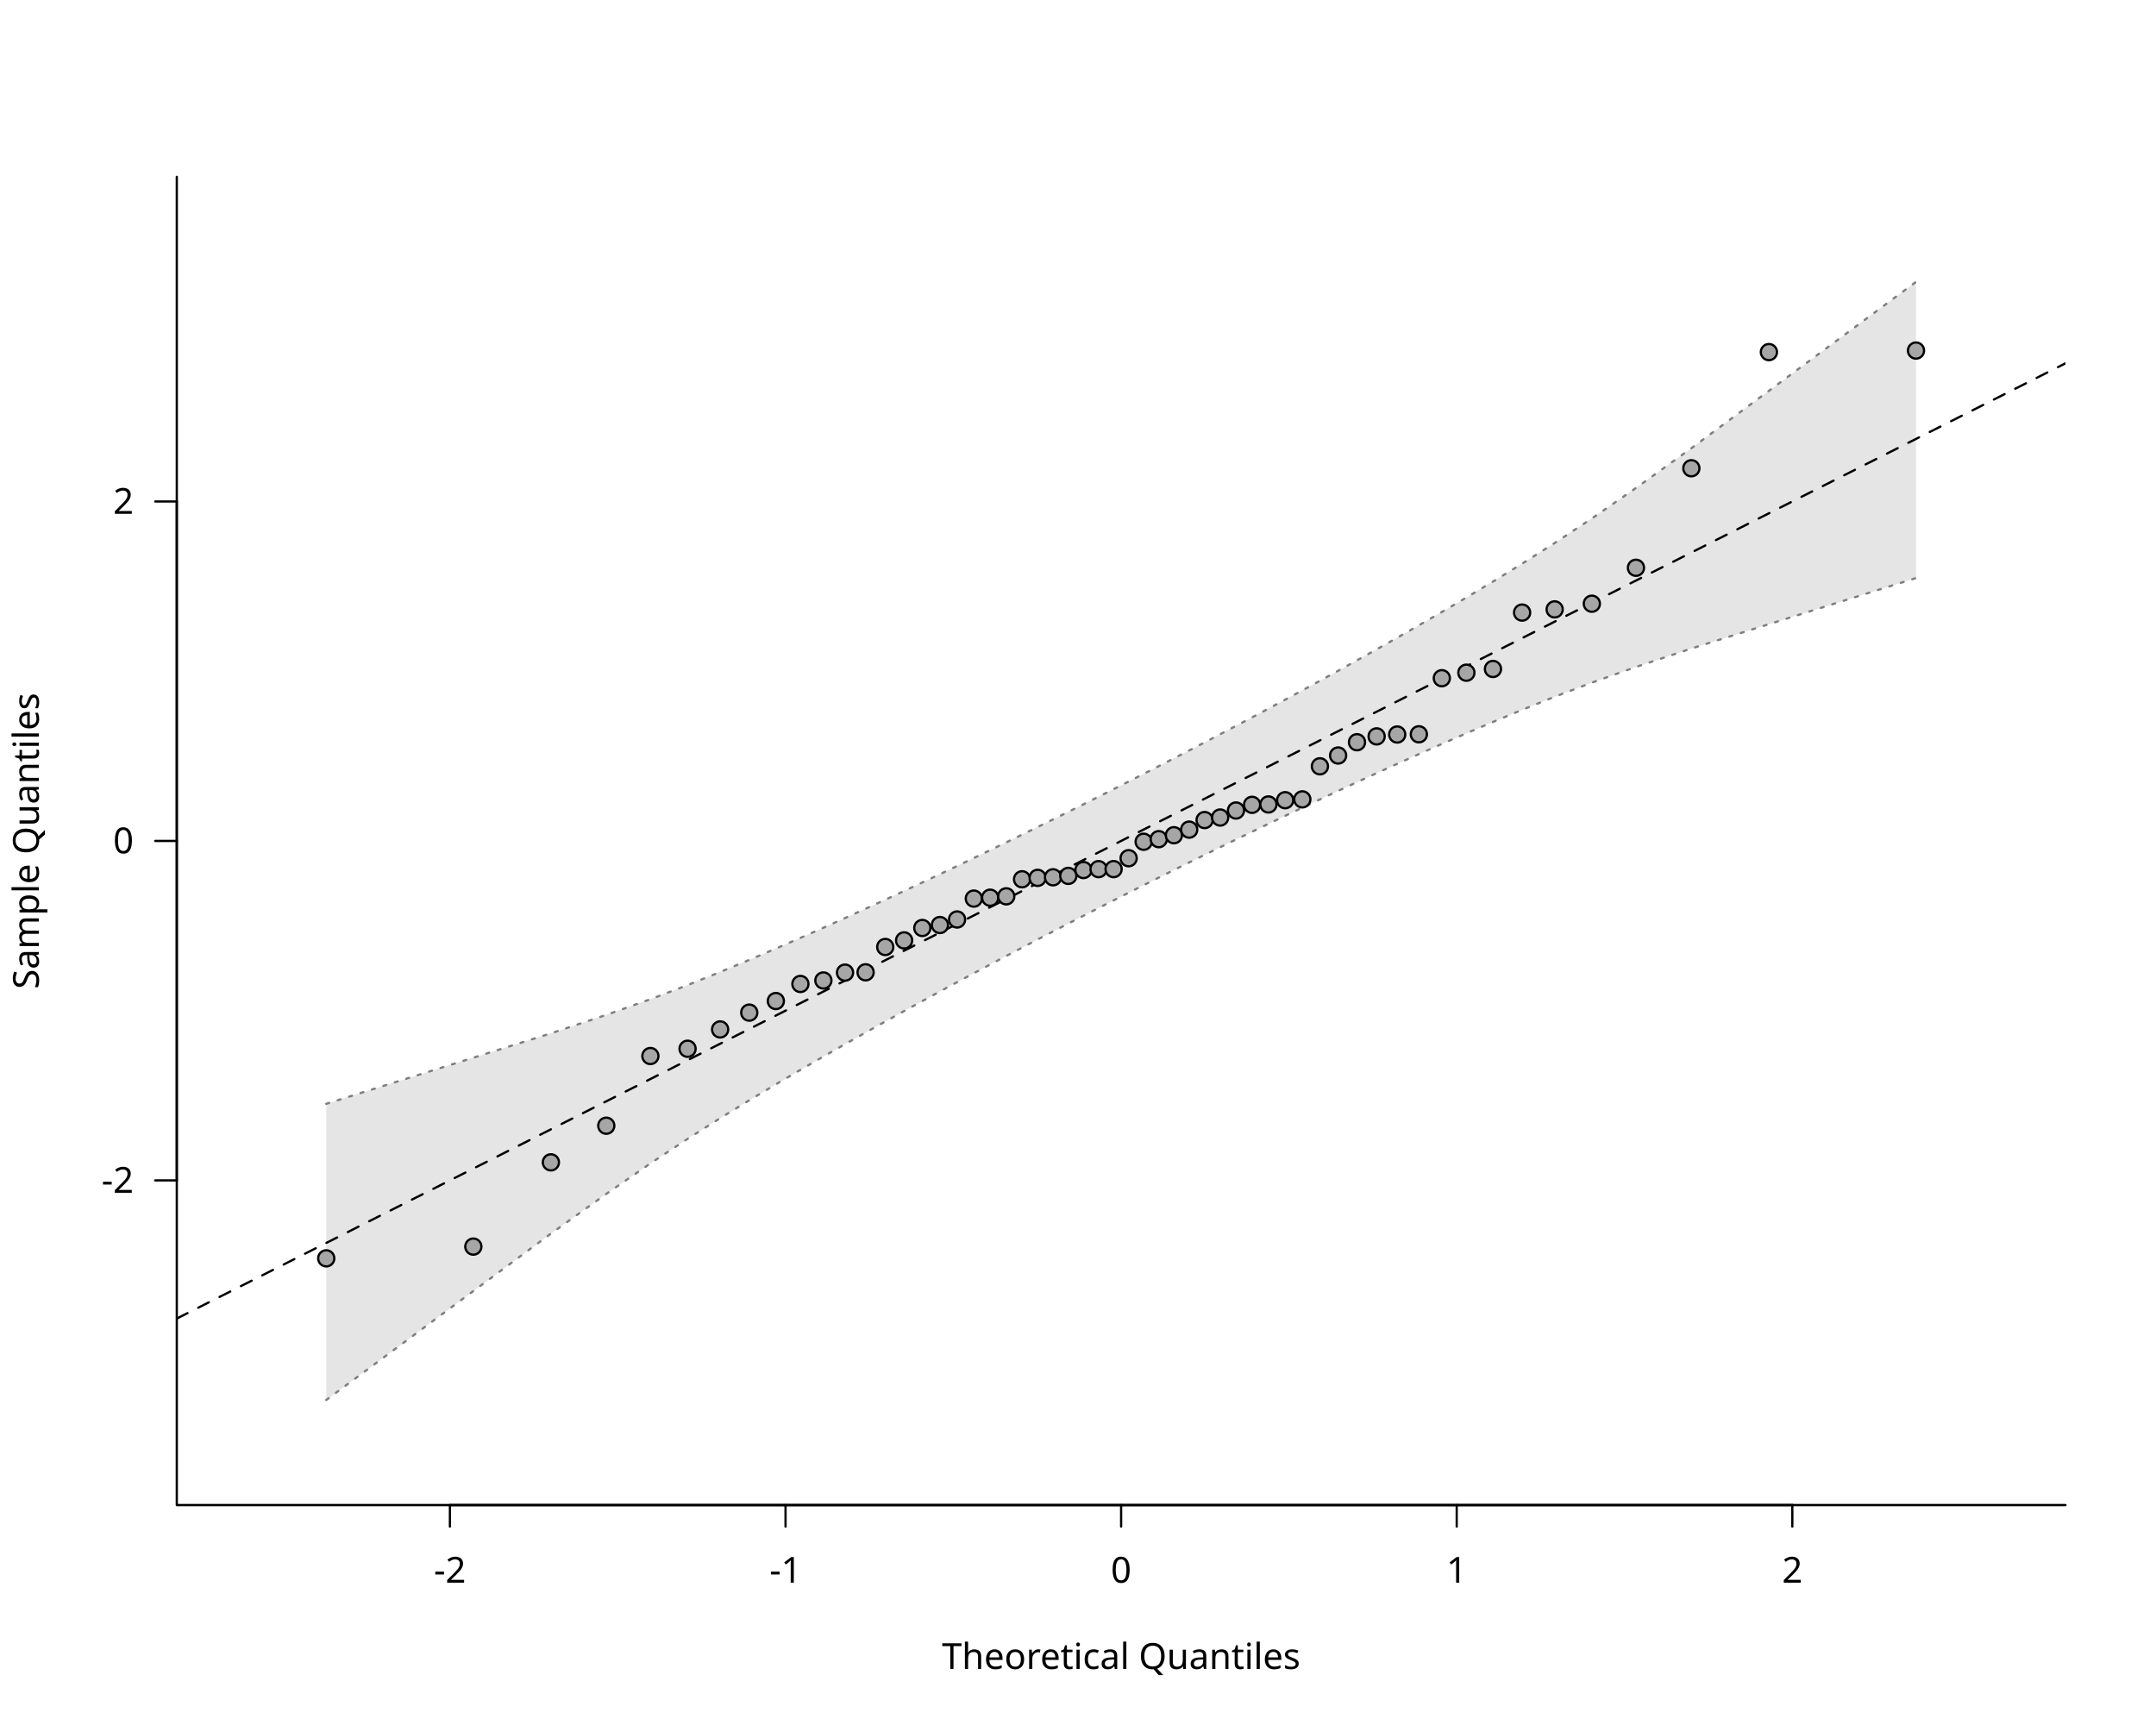
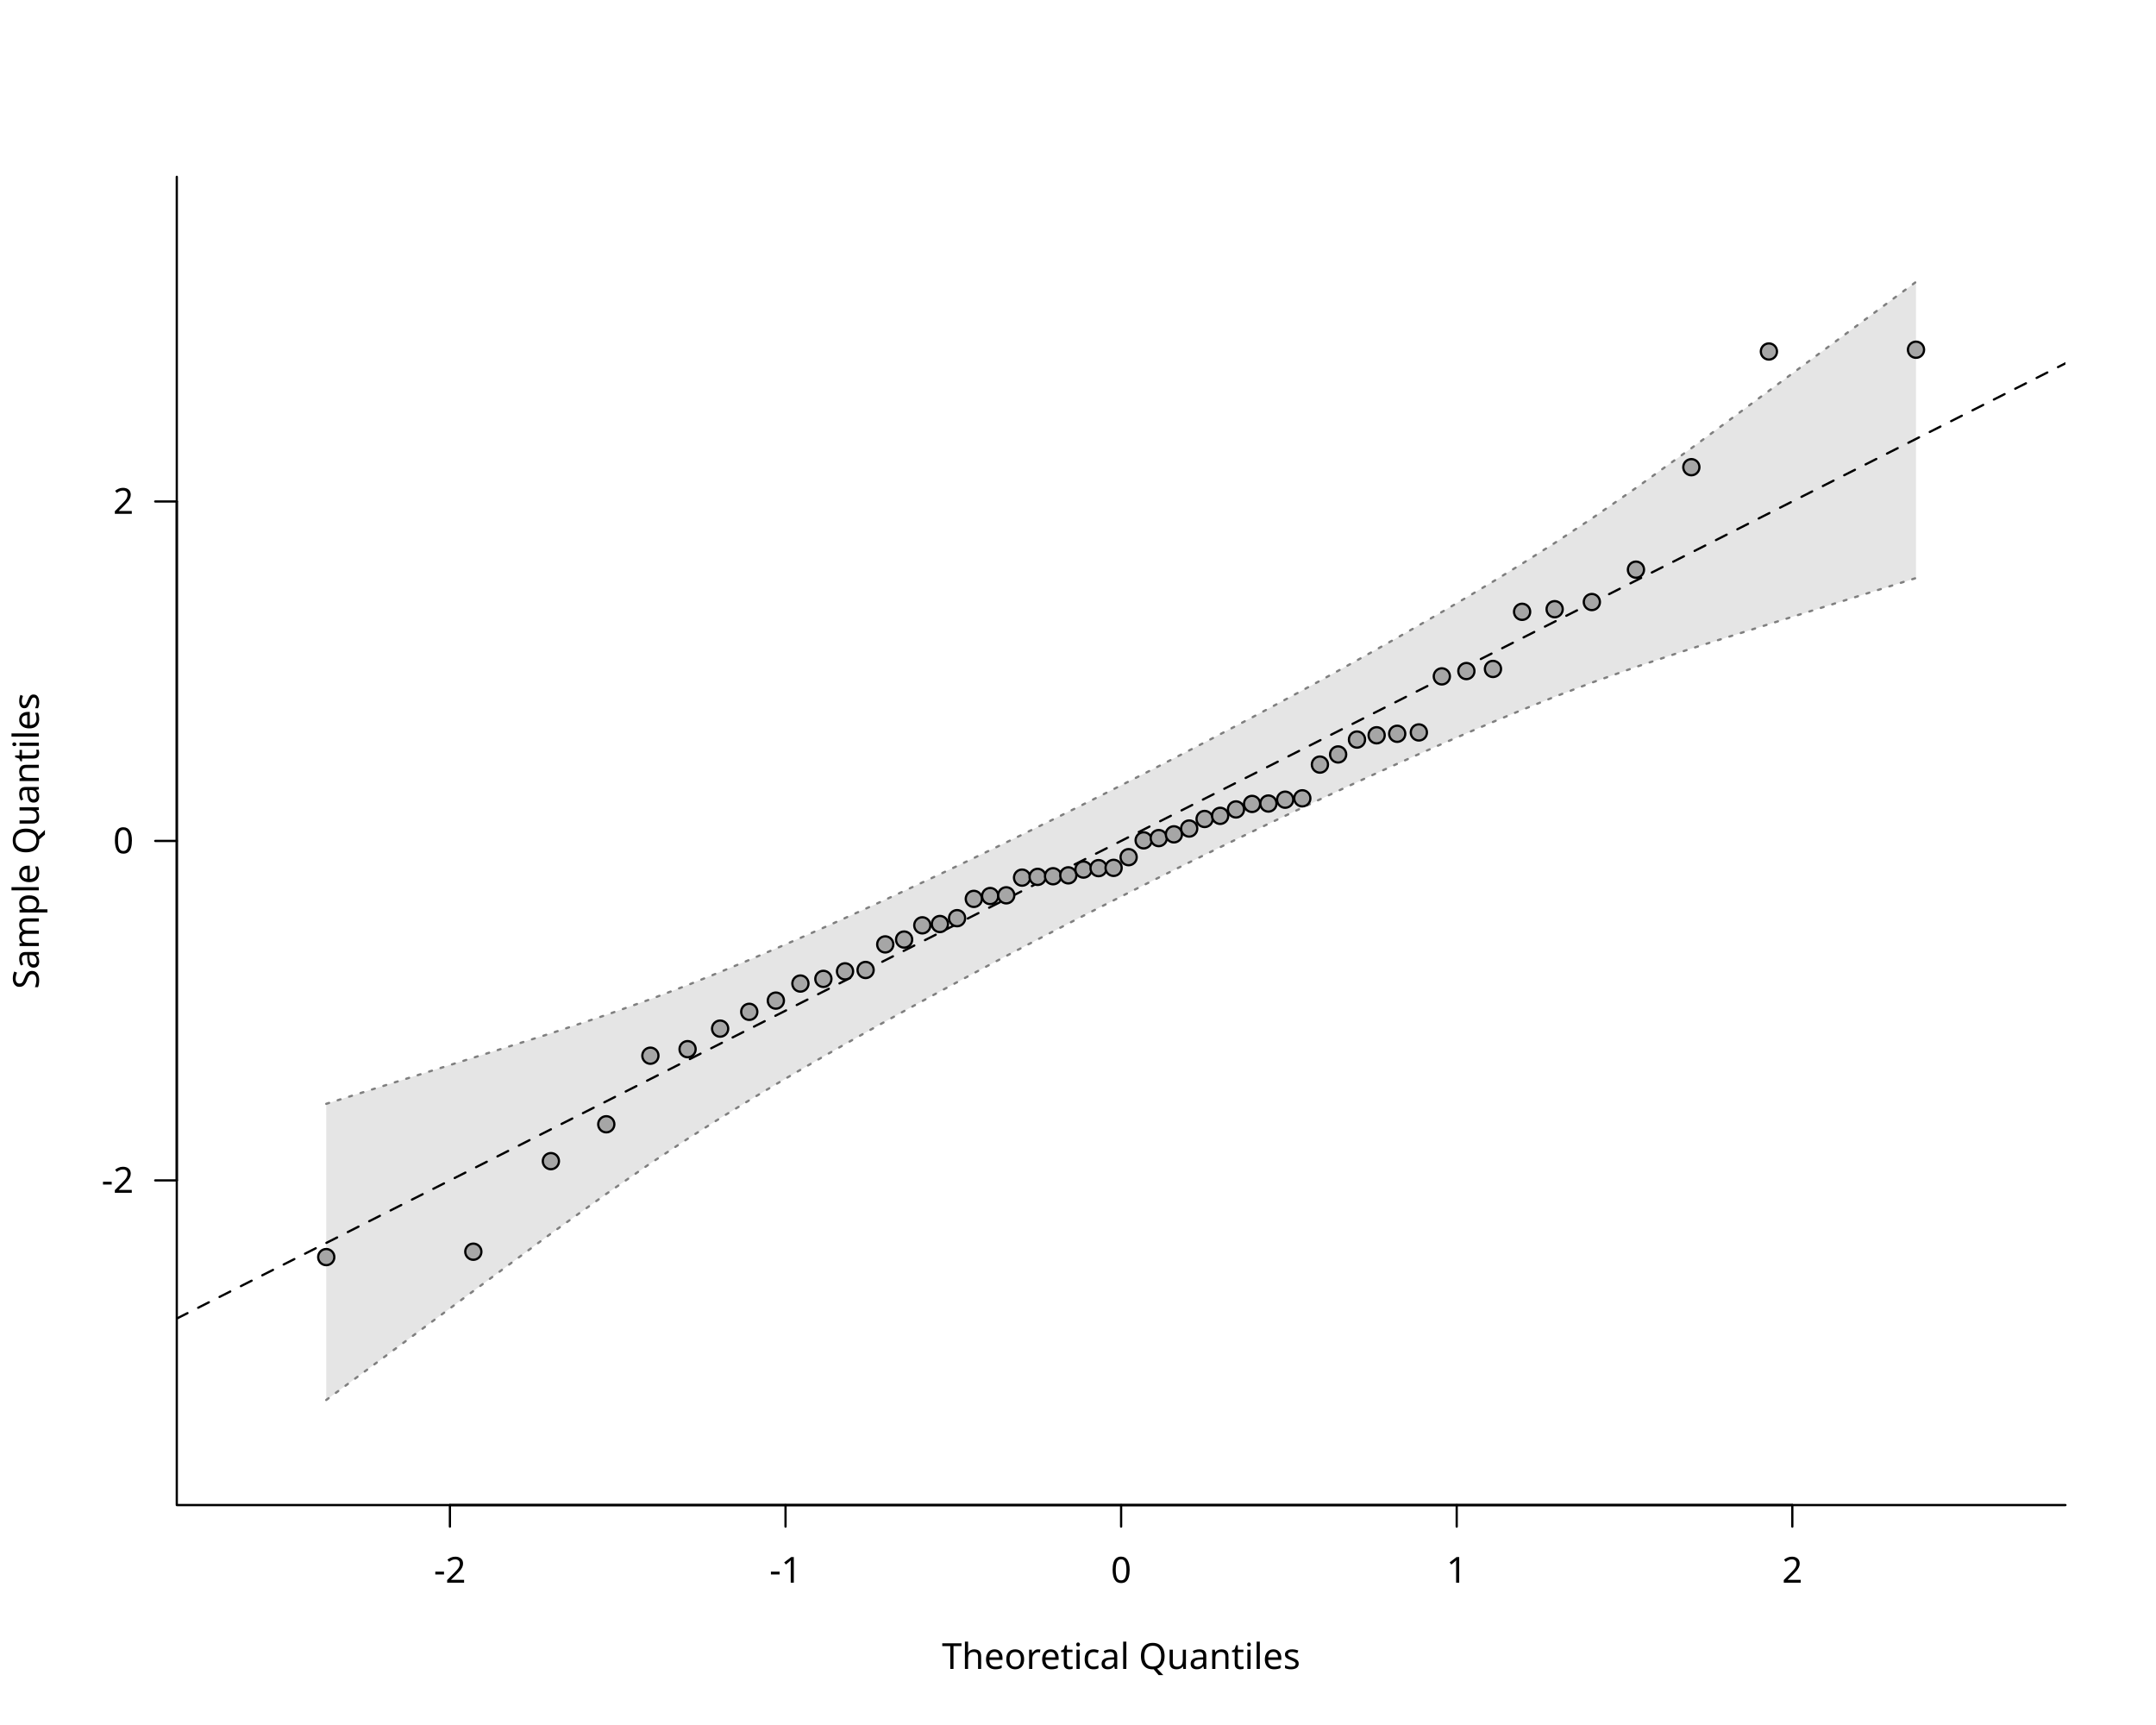
<svg xmlns="http://www.w3.org/2000/svg" class="svglite" data-engine-version="2.0" width="720.00pt" height="576.00pt" viewBox="0 0 720.00 576.00">
  <defs>
    <style type="text/css">
    .svglite line, .svglite polyline, .svglite polygon, .svglite path, .svglite rect, .svglite circle {
      fill: none;
      stroke: #000000;
      stroke-linecap: round;
      stroke-linejoin: round;
      stroke-miterlimit: 10.00;
    }
  </style>
  </defs>
  <rect width="100%" height="100%" style="stroke: none; fill: #FFFFFF;" />
  <defs>
    <clipPath id="cpMC4wMHw3MjAuMDB8MC4wMHw1NzYuMDA=">
      <rect x="0.00" y="0.00" width="720.00" height="576.00" />
    </clipPath>
  </defs>
  <g clip-path="url(#cpMC4wMHw3MjAuMDB8MC4wMHw1NzYuMDA=)">
    <line x1="150.25" y1="502.56" x2="598.55" y2="502.56" style="stroke-width: 0.75;" />
    <line x1="150.25" y1="502.56" x2="150.25" y2="509.76" style="stroke-width: 0.75;" />
    <line x1="262.33" y1="502.56" x2="262.33" y2="509.76" style="stroke-width: 0.75;" />
    <line x1="374.40" y1="502.56" x2="374.40" y2="509.76" style="stroke-width: 0.75;" />
    <line x1="486.47" y1="502.56" x2="486.47" y2="509.76" style="stroke-width: 0.75;" />
    <line x1="598.55" y1="502.56" x2="598.55" y2="509.76" style="stroke-width: 0.75;" />
    <text x="150.25" y="528.48" text-anchor="middle" style="font-size: 12.00px; font-family: sans;" textLength="10.67px" lengthAdjust="spacingAndGlyphs">-2</text>
    <text x="262.33" y="528.48" text-anchor="middle" style="font-size: 12.00px; font-family: sans;" textLength="10.67px" lengthAdjust="spacingAndGlyphs">-1</text>
    <text x="374.40" y="528.48" text-anchor="middle" style="font-size: 12.00px; font-family: sans;" textLength="6.67px" lengthAdjust="spacingAndGlyphs">0</text>
    <text x="486.47" y="528.48" text-anchor="middle" style="font-size: 12.00px; font-family: sans;" textLength="6.67px" lengthAdjust="spacingAndGlyphs">1</text>
    <text x="598.55" y="528.48" text-anchor="middle" style="font-size: 12.00px; font-family: sans;" textLength="6.67px" lengthAdjust="spacingAndGlyphs">2</text>
    <line x1="59.04" y1="394.15" x2="59.04" y2="167.45" style="stroke-width: 0.75;" />
    <line x1="59.04" y1="394.15" x2="51.84" y2="394.15" style="stroke-width: 0.75;" />
    <line x1="59.04" y1="280.80" x2="51.84" y2="280.80" style="stroke-width: 0.75;" />
    <line x1="59.04" y1="167.45" x2="51.84" y2="167.45" style="stroke-width: 0.75;" />
    <text x="44.64" y="398.28" text-anchor="end" style="font-size: 12.00px; font-family: sans;" textLength="10.67px" lengthAdjust="spacingAndGlyphs">-2</text>
    <text x="44.64" y="284.93" text-anchor="end" style="font-size: 12.00px; font-family: sans;" textLength="6.67px" lengthAdjust="spacingAndGlyphs">0</text>
    <text x="44.64" y="171.58" text-anchor="end" style="font-size: 12.00px; font-family: sans;" textLength="6.67px" lengthAdjust="spacingAndGlyphs">2</text>
    <polyline points="59.04,59.04 59.04,502.56 689.76,502.56 " style="stroke-width: 0.75;" />
    <text x="374.40" y="557.28" text-anchor="middle" style="font-size: 12.00px; font-family: sans;" textLength="113.40px" lengthAdjust="spacingAndGlyphs">Theoretical Quantiles</text>
    <text transform="translate(12.96,280.80) rotate(-90)" text-anchor="middle" style="font-size: 12.00px; font-family: sans;" textLength="94.73px" lengthAdjust="spacingAndGlyphs">Sample Quantiles</text>
  </g>
  <defs>
    <clipPath id="cpNTkuMDR8Njg5Ljc2fDU5LjA0fDUwMi41Ng==">
      <rect x="59.04" y="59.04" width="630.72" height="443.52" />
    </clipPath>
  </defs>
  <g clip-path="url(#cpNTkuMDR8Njg5Ljc2fDU5LjA0fDUwMi41Ng==)">
    <polygon points="108.95,467.47 158.07,431.10 183.97,411.93 202.47,398.66 217.20,388.47 229.62,380.27 240.49,373.38 250.22,367.40 259.10,362.07 267.30,357.24 274.97,352.79 282.20,348.65 289.07,344.77 295.63,341.10 301.93,337.61 308.01,334.27 313.89,331.06 319.62,327.97 325.21,324.97 330.67,322.05 336.04,319.21 341.32,316.43 346.52,313.70 351.67,311.02 356.77,308.38 361.83,305.77 366.87,303.19 371.89,300.64 376.91,298.09 381.93,295.56 386.97,293.04 392.03,290.51 397.13,287.98 402.28,285.45 407.48,282.89 412.76,280.32 418.13,277.72 423.59,275.09 429.18,272.42 434.91,269.70 440.79,266.93 446.87,264.09 453.17,261.17 459.73,258.16 466.60,255.05 473.83,251.81 481.50,248.42 489.70,244.86 498.58,241.07 508.31,237.03 519.18,232.66 531.60,227.94 546.33,222.71 564.83,216.55 590.73,208.42 639.85,193.02 639.85,94.13 590.73,130.50 564.83,149.67 546.33,162.94 531.60,173.13 519.18,181.33 508.31,188.22 498.58,194.20 489.70,199.53 481.50,204.36 473.83,208.81 466.60,212.95 459.73,216.83 453.17,220.50 446.87,223.99 440.79,227.33 434.91,230.54 429.18,233.63 423.59,236.63 418.13,239.55 412.76,242.39 407.48,245.17 402.28,247.90 397.13,250.58 392.03,253.22 386.97,255.83 381.93,258.41 376.91,260.96 371.89,263.51 366.87,266.04 361.83,268.56 356.77,271.09 351.67,273.62 346.52,276.15 341.32,278.71 336.04,281.28 330.67,283.88 325.21,286.51 319.62,289.18 313.89,291.90 308.01,294.67 301.93,297.51 295.63,300.43 289.07,303.44 282.20,306.55 274.97,309.79 267.30,313.18 259.10,316.74 250.22,320.53 240.49,324.57 229.62,328.94 217.20,333.66 202.47,338.89 183.97,345.05 158.07,353.18 108.95,368.58 " style="stroke-width: 0.75; stroke: none; fill: #E5E5E5;" />
    <polyline points="108.95,467.47 158.07,431.10 183.97,411.93 202.47,398.66 217.20,388.47 229.62,380.27 240.49,373.38 250.22,367.40 259.10,362.07 267.30,357.24 274.97,352.79 282.20,348.65 289.07,344.77 295.63,341.10 301.93,337.61 308.01,334.27 313.89,331.06 319.62,327.97 325.21,324.97 330.67,322.05 336.04,319.21 341.32,316.43 346.52,313.70 351.67,311.02 356.77,308.38 361.83,305.77 366.87,303.19 371.89,300.64 376.91,298.09 381.93,295.56 386.97,293.04 392.03,290.51 397.13,287.98 402.28,285.45 407.48,282.89 412.76,280.32 418.13,277.72 423.59,275.09 429.18,272.42 434.91,269.70 440.79,266.93 446.87,264.09 453.17,261.17 459.73,258.16 466.60,255.05 473.83,251.81 481.50,248.42 489.70,244.86 498.58,241.07 508.31,237.03 519.18,232.66 531.60,227.94 546.33,222.71 564.83,216.55 590.73,208.42 639.85,193.02 " style="stroke-width: 0.75; stroke: #7F7F7F; stroke-dasharray: 1.00,3.00;" />
    <polyline points="108.95,368.58 158.07,353.18 183.97,345.05 202.47,338.89 217.20,333.66 229.62,328.94 240.49,324.57 250.22,320.53 259.10,316.74 267.30,313.18 274.97,309.79 282.20,306.55 289.07,303.44 295.63,300.43 301.93,297.51 308.01,294.67 313.89,291.90 319.62,289.18 325.21,286.51 330.67,283.88 336.04,281.28 341.32,278.71 346.52,276.15 351.67,273.62 356.77,271.09 361.83,268.56 366.87,266.04 371.89,263.51 376.91,260.96 381.93,258.41 386.97,255.83 392.03,253.22 397.13,250.58 402.28,247.90 407.48,245.17 412.76,242.39 418.13,239.55 423.59,236.63 429.18,233.63 434.91,230.54 440.79,227.33 446.87,223.99 453.17,220.50 459.73,216.83 466.60,212.95 473.83,208.81 481.50,204.36 489.70,199.53 498.58,194.20 508.31,188.22 519.18,181.33 531.60,173.13 546.33,162.94 564.83,149.67 590.73,130.50 639.85,94.13 " style="stroke-width: 0.75; stroke: #7F7F7F; stroke-dasharray: 1.00,3.00;" />
    <line x1="59.04" y1="440.28" x2="689.76" y2="121.32" style="stroke-width: 0.75; stroke-dasharray: 4.00,4.00;" />
-     <circle cx="108.95" cy="420.18" r="2.70" style="stroke-width: 0.75; fill: #A6A6A6;" />
-     <circle cx="158.07" cy="416.26" r="2.70" style="stroke-width: 0.75; fill: #A6A6A6;" />
-     <circle cx="183.97" cy="388.12" r="2.70" style="stroke-width: 0.75; fill: #A6A6A6;" />
-     <circle cx="202.47" cy="375.89" r="2.70" style="stroke-width: 0.75; fill: #A6A6A6;" />
-     <circle cx="217.20" cy="352.62" r="2.70" style="stroke-width: 0.75; fill: #A6A6A6;" />
-     <circle cx="229.62" cy="350.19" r="2.70" style="stroke-width: 0.75; fill: #A6A6A6;" />
-     <circle cx="240.49" cy="343.74" r="2.70" style="stroke-width: 0.75; fill: #A6A6A6;" />
-     <circle cx="250.22" cy="338.13" r="2.70" style="stroke-width: 0.75; fill: #A6A6A6;" />
-     <circle cx="259.10" cy="334.26" r="2.70" style="stroke-width: 0.75; fill: #A6A6A6;" />
-     <circle cx="267.30" cy="328.56" r="2.70" style="stroke-width: 0.75; fill: #A6A6A6;" />
-     <circle cx="274.97" cy="327.39" r="2.70" style="stroke-width: 0.75; fill: #A6A6A6;" />
-     <circle cx="282.20" cy="324.77" r="2.70" style="stroke-width: 0.75; fill: #A6A6A6;" />
-     <circle cx="289.07" cy="324.67" r="2.70" style="stroke-width: 0.75; fill: #A6A6A6;" />
-     <circle cx="295.63" cy="316.21" r="2.70" style="stroke-width: 0.75; fill: #A6A6A6;" />
-     <circle cx="301.93" cy="314.01" r="2.70" style="stroke-width: 0.75; fill: #A6A6A6;" />
-     <circle cx="308.01" cy="309.86" r="2.70" style="stroke-width: 0.75; fill: #A6A6A6;" />
-     <circle cx="313.89" cy="308.88" r="2.70" style="stroke-width: 0.75; fill: #A6A6A6;" />
-     <circle cx="319.62" cy="307.03" r="2.70" style="stroke-width: 0.75; fill: #A6A6A6;" />
-     <circle cx="325.21" cy="300.05" r="2.70" style="stroke-width: 0.75; fill: #A6A6A6;" />
-     <circle cx="330.67" cy="299.75" r="2.70" style="stroke-width: 0.75; fill: #A6A6A6;" />
-     <circle cx="336.04" cy="299.30" r="2.70" style="stroke-width: 0.75; fill: #A6A6A6;" />
-     <circle cx="341.32" cy="293.60" r="2.70" style="stroke-width: 0.75; fill: #A6A6A6;" />
-     <circle cx="346.52" cy="293.13" r="2.70" style="stroke-width: 0.75; fill: #A6A6A6;" />
-     <circle cx="351.67" cy="292.94" r="2.70" style="stroke-width: 0.75; fill: #A6A6A6;" />
-     <circle cx="356.77" cy="292.47" r="2.70" style="stroke-width: 0.75; fill: #A6A6A6;" />
-     <circle cx="361.83" cy="290.52" r="2.70" style="stroke-width: 0.75; fill: #A6A6A6;" />
-     <circle cx="366.87" cy="290.22" r="2.70" style="stroke-width: 0.75; fill: #A6A6A6;" />
-     <circle cx="371.89" cy="290.21" r="2.70" style="stroke-width: 0.75; fill: #A6A6A6;" />
-     <circle cx="376.91" cy="286.57" r="2.70" style="stroke-width: 0.75; fill: #A6A6A6;" />
-     <circle cx="381.93" cy="281.07" r="2.70" style="stroke-width: 0.75; fill: #A6A6A6;" />
-     <circle cx="386.97" cy="280.21" r="2.70" style="stroke-width: 0.75; fill: #A6A6A6;" />
-     <circle cx="392.03" cy="278.89" r="2.70" style="stroke-width: 0.75; fill: #A6A6A6;" />
-     <circle cx="397.13" cy="277.02" r="2.70" style="stroke-width: 0.75; fill: #A6A6A6;" />
-     <circle cx="402.28" cy="273.83" r="2.70" style="stroke-width: 0.75; fill: #A6A6A6;" />
-     <circle cx="407.48" cy="272.98" r="2.70" style="stroke-width: 0.75; fill: #A6A6A6;" />
-     <circle cx="412.76" cy="270.64" r="2.70" style="stroke-width: 0.75; fill: #A6A6A6;" />
-     <circle cx="418.13" cy="268.74" r="2.70" style="stroke-width: 0.75; fill: #A6A6A6;" />
-     <circle cx="423.59" cy="268.62" r="2.70" style="stroke-width: 0.75; fill: #A6A6A6;" />
-     <circle cx="429.18" cy="267.20" r="2.70" style="stroke-width: 0.75; fill: #A6A6A6;" />
-     <circle cx="434.91" cy="266.92" r="2.70" style="stroke-width: 0.75; fill: #A6A6A6;" />
-     <circle cx="440.79" cy="255.88" r="2.70" style="stroke-width: 0.75; fill: #A6A6A6;" />
-     <circle cx="446.87" cy="252.27" r="2.70" style="stroke-width: 0.75; fill: #A6A6A6;" />
-     <circle cx="453.17" cy="247.84" r="2.70" style="stroke-width: 0.75; fill: #A6A6A6;" />
-     <circle cx="459.73" cy="245.89" r="2.70" style="stroke-width: 0.75; fill: #A6A6A6;" />
-     <circle cx="466.60" cy="245.26" r="2.70" style="stroke-width: 0.75; fill: #A6A6A6;" />
-     <circle cx="473.83" cy="245.19" r="2.70" style="stroke-width: 0.75; fill: #A6A6A6;" />
-     <circle cx="481.50" cy="226.46" r="2.70" style="stroke-width: 0.75; fill: #A6A6A6;" />
-     <circle cx="489.70" cy="224.62" r="2.70" style="stroke-width: 0.75; fill: #A6A6A6;" />
-     <circle cx="498.58" cy="223.38" r="2.70" style="stroke-width: 0.75; fill: #A6A6A6;" />
-     <circle cx="508.31" cy="204.55" r="2.70" style="stroke-width: 0.75; fill: #A6A6A6;" />
-     <circle cx="519.18" cy="203.48" r="2.70" style="stroke-width: 0.75; fill: #A6A6A6;" />
-     <circle cx="531.60" cy="201.58" r="2.70" style="stroke-width: 0.75; fill: #A6A6A6;" />
-     <circle cx="546.33" cy="189.59" r="2.70" style="stroke-width: 0.75; fill: #A6A6A6;" />
-     <circle cx="564.83" cy="156.36" r="2.70" style="stroke-width: 0.75; fill: #A6A6A6;" />
-     <circle cx="590.73" cy="117.57" r="2.70" style="stroke-width: 0.75; fill: #A6A6A6;" />
-     <circle cx="639.85" cy="117.06" r="2.70" style="stroke-width: 0.75; fill: #A6A6A6;" />
+     <circle cx="108.95" cy="419.76" r="2.70" style="stroke-width: 0.75; fill: #A6A6A6;" />
+     <circle cx="158.07" cy="417.96" r="2.70" style="stroke-width: 0.75; fill: #A6A6A6;" />
+     <circle cx="183.97" cy="387.72" r="2.70" style="stroke-width: 0.75; fill: #A6A6A6;" />
+     <circle cx="202.47" cy="375.41" r="2.70" style="stroke-width: 0.75; fill: #A6A6A6;" />
+     <circle cx="217.20" cy="352.51" r="2.70" style="stroke-width: 0.75; fill: #A6A6A6;" />
+     <circle cx="229.62" cy="350.33" r="2.70" style="stroke-width: 0.75; fill: #A6A6A6;" />
+     <circle cx="240.49" cy="343.47" r="2.70" style="stroke-width: 0.75; fill: #A6A6A6;" />
+     <circle cx="250.22" cy="337.86" r="2.70" style="stroke-width: 0.75; fill: #A6A6A6;" />
+     <circle cx="259.10" cy="334.12" r="2.70" style="stroke-width: 0.75; fill: #A6A6A6;" />
+     <circle cx="267.30" cy="328.42" r="2.70" style="stroke-width: 0.75; fill: #A6A6A6;" />
+     <circle cx="274.97" cy="326.86" r="2.70" style="stroke-width: 0.75; fill: #A6A6A6;" />
+     <circle cx="282.20" cy="324.35" r="2.70" style="stroke-width: 0.75; fill: #A6A6A6;" />
+     <circle cx="289.07" cy="323.89" r="2.70" style="stroke-width: 0.75; fill: #A6A6A6;" />
+     <circle cx="295.63" cy="315.35" r="2.70" style="stroke-width: 0.75; fill: #A6A6A6;" />
+     <circle cx="301.93" cy="313.73" r="2.70" style="stroke-width: 0.75; fill: #A6A6A6;" />
+     <circle cx="308.01" cy="308.98" r="2.70" style="stroke-width: 0.75; fill: #A6A6A6;" />
+     <circle cx="313.89" cy="308.54" r="2.70" style="stroke-width: 0.75; fill: #A6A6A6;" />
+     <circle cx="319.62" cy="306.59" r="2.70" style="stroke-width: 0.75; fill: #A6A6A6;" />
+     <circle cx="325.21" cy="300.15" r="2.70" style="stroke-width: 0.75; fill: #A6A6A6;" />
+     <circle cx="330.67" cy="299.20" r="2.70" style="stroke-width: 0.75; fill: #A6A6A6;" />
+     <circle cx="336.04" cy="298.96" r="2.70" style="stroke-width: 0.75; fill: #A6A6A6;" />
+     <circle cx="341.32" cy="293.05" r="2.70" style="stroke-width: 0.75; fill: #A6A6A6;" />
+     <circle cx="346.52" cy="292.80" r="2.70" style="stroke-width: 0.75; fill: #A6A6A6;" />
+     <circle cx="351.67" cy="292.59" r="2.70" style="stroke-width: 0.75; fill: #A6A6A6;" />
+     <circle cx="356.77" cy="292.29" r="2.70" style="stroke-width: 0.75; fill: #A6A6A6;" />
+     <circle cx="361.83" cy="290.36" r="2.70" style="stroke-width: 0.75; fill: #A6A6A6;" />
+     <circle cx="366.87" cy="289.88" r="2.70" style="stroke-width: 0.75; fill: #A6A6A6;" />
+     <circle cx="371.89" cy="289.79" r="2.70" style="stroke-width: 0.75; fill: #A6A6A6;" />
+     <circle cx="376.91" cy="286.22" r="2.70" style="stroke-width: 0.75; fill: #A6A6A6;" />
+     <circle cx="381.93" cy="280.60" r="2.70" style="stroke-width: 0.75; fill: #A6A6A6;" />
+     <circle cx="386.97" cy="279.85" r="2.70" style="stroke-width: 0.75; fill: #A6A6A6;" />
+     <circle cx="392.03" cy="278.60" r="2.70" style="stroke-width: 0.75; fill: #A6A6A6;" />
+     <circle cx="397.13" cy="276.66" r="2.70" style="stroke-width: 0.75; fill: #A6A6A6;" />
+     <circle cx="402.28" cy="273.47" r="2.70" style="stroke-width: 0.75; fill: #A6A6A6;" />
+     <circle cx="407.48" cy="272.42" r="2.70" style="stroke-width: 0.75; fill: #A6A6A6;" />
+     <circle cx="412.76" cy="270.28" r="2.70" style="stroke-width: 0.75; fill: #A6A6A6;" />
+     <circle cx="418.13" cy="268.44" r="2.70" style="stroke-width: 0.75; fill: #A6A6A6;" />
+     <circle cx="423.59" cy="268.31" r="2.70" style="stroke-width: 0.75; fill: #A6A6A6;" />
+     <circle cx="429.18" cy="267.03" r="2.70" style="stroke-width: 0.75; fill: #A6A6A6;" />
+     <circle cx="434.91" cy="266.57" r="2.70" style="stroke-width: 0.75; fill: #A6A6A6;" />
+     <circle cx="440.79" cy="255.31" r="2.70" style="stroke-width: 0.75; fill: #A6A6A6;" />
+     <circle cx="446.87" cy="251.92" r="2.70" style="stroke-width: 0.75; fill: #A6A6A6;" />
+     <circle cx="453.17" cy="246.95" r="2.70" style="stroke-width: 0.75; fill: #A6A6A6;" />
+     <circle cx="459.73" cy="245.52" r="2.70" style="stroke-width: 0.75; fill: #A6A6A6;" />
+     <circle cx="466.60" cy="245.02" r="2.70" style="stroke-width: 0.75; fill: #A6A6A6;" />
+     <circle cx="473.83" cy="244.57" r="2.70" style="stroke-width: 0.75; fill: #A6A6A6;" />
+     <circle cx="481.50" cy="225.85" r="2.70" style="stroke-width: 0.75; fill: #A6A6A6;" />
+     <circle cx="489.70" cy="224.08" r="2.70" style="stroke-width: 0.75; fill: #A6A6A6;" />
+     <circle cx="498.58" cy="223.37" r="2.70" style="stroke-width: 0.75; fill: #A6A6A6;" />
+     <circle cx="508.31" cy="204.29" r="2.70" style="stroke-width: 0.75; fill: #A6A6A6;" />
+     <circle cx="519.18" cy="203.42" r="2.70" style="stroke-width: 0.75; fill: #A6A6A6;" />
+     <circle cx="531.60" cy="201.03" r="2.70" style="stroke-width: 0.75; fill: #A6A6A6;" />
+     <circle cx="546.33" cy="190.22" r="2.70" style="stroke-width: 0.75; fill: #A6A6A6;" />
+     <circle cx="564.83" cy="156.00" r="2.70" style="stroke-width: 0.75; fill: #A6A6A6;" />
+     <circle cx="590.73" cy="117.37" r="2.70" style="stroke-width: 0.75; fill: #A6A6A6;" />
+     <circle cx="639.85" cy="116.78" r="2.70" style="stroke-width: 0.75; fill: #A6A6A6;" />
  </g>
</svg>
